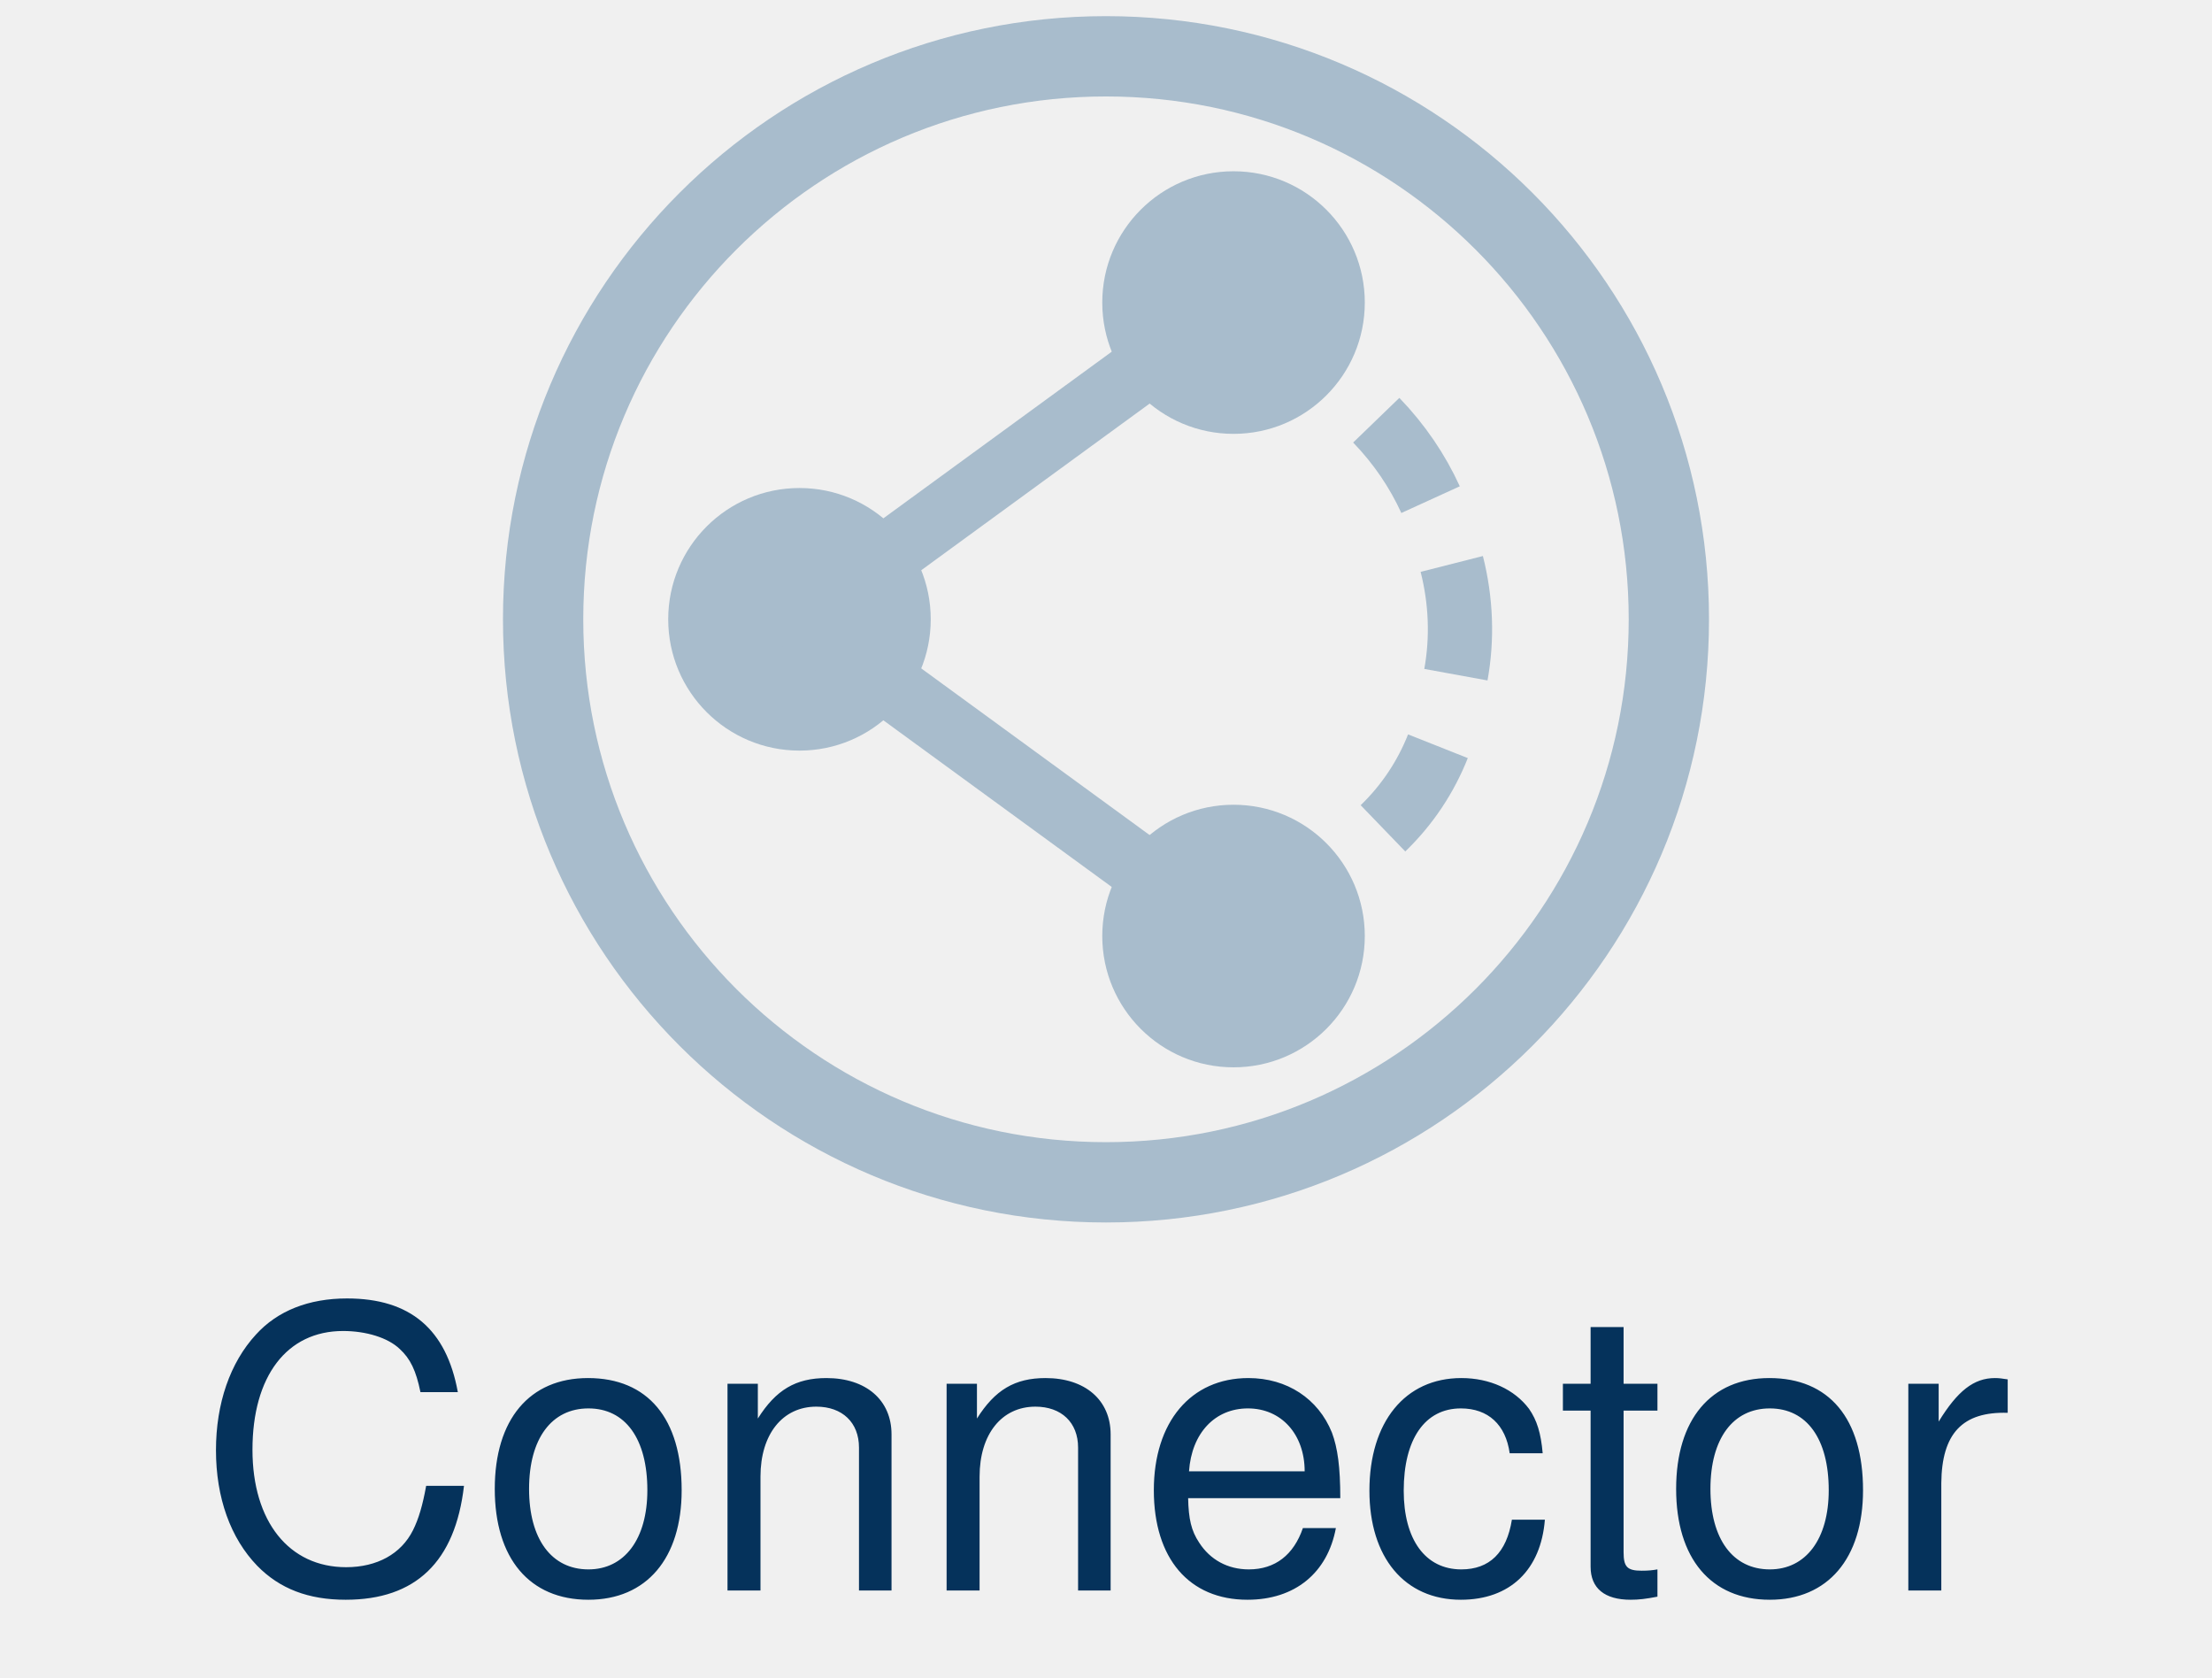
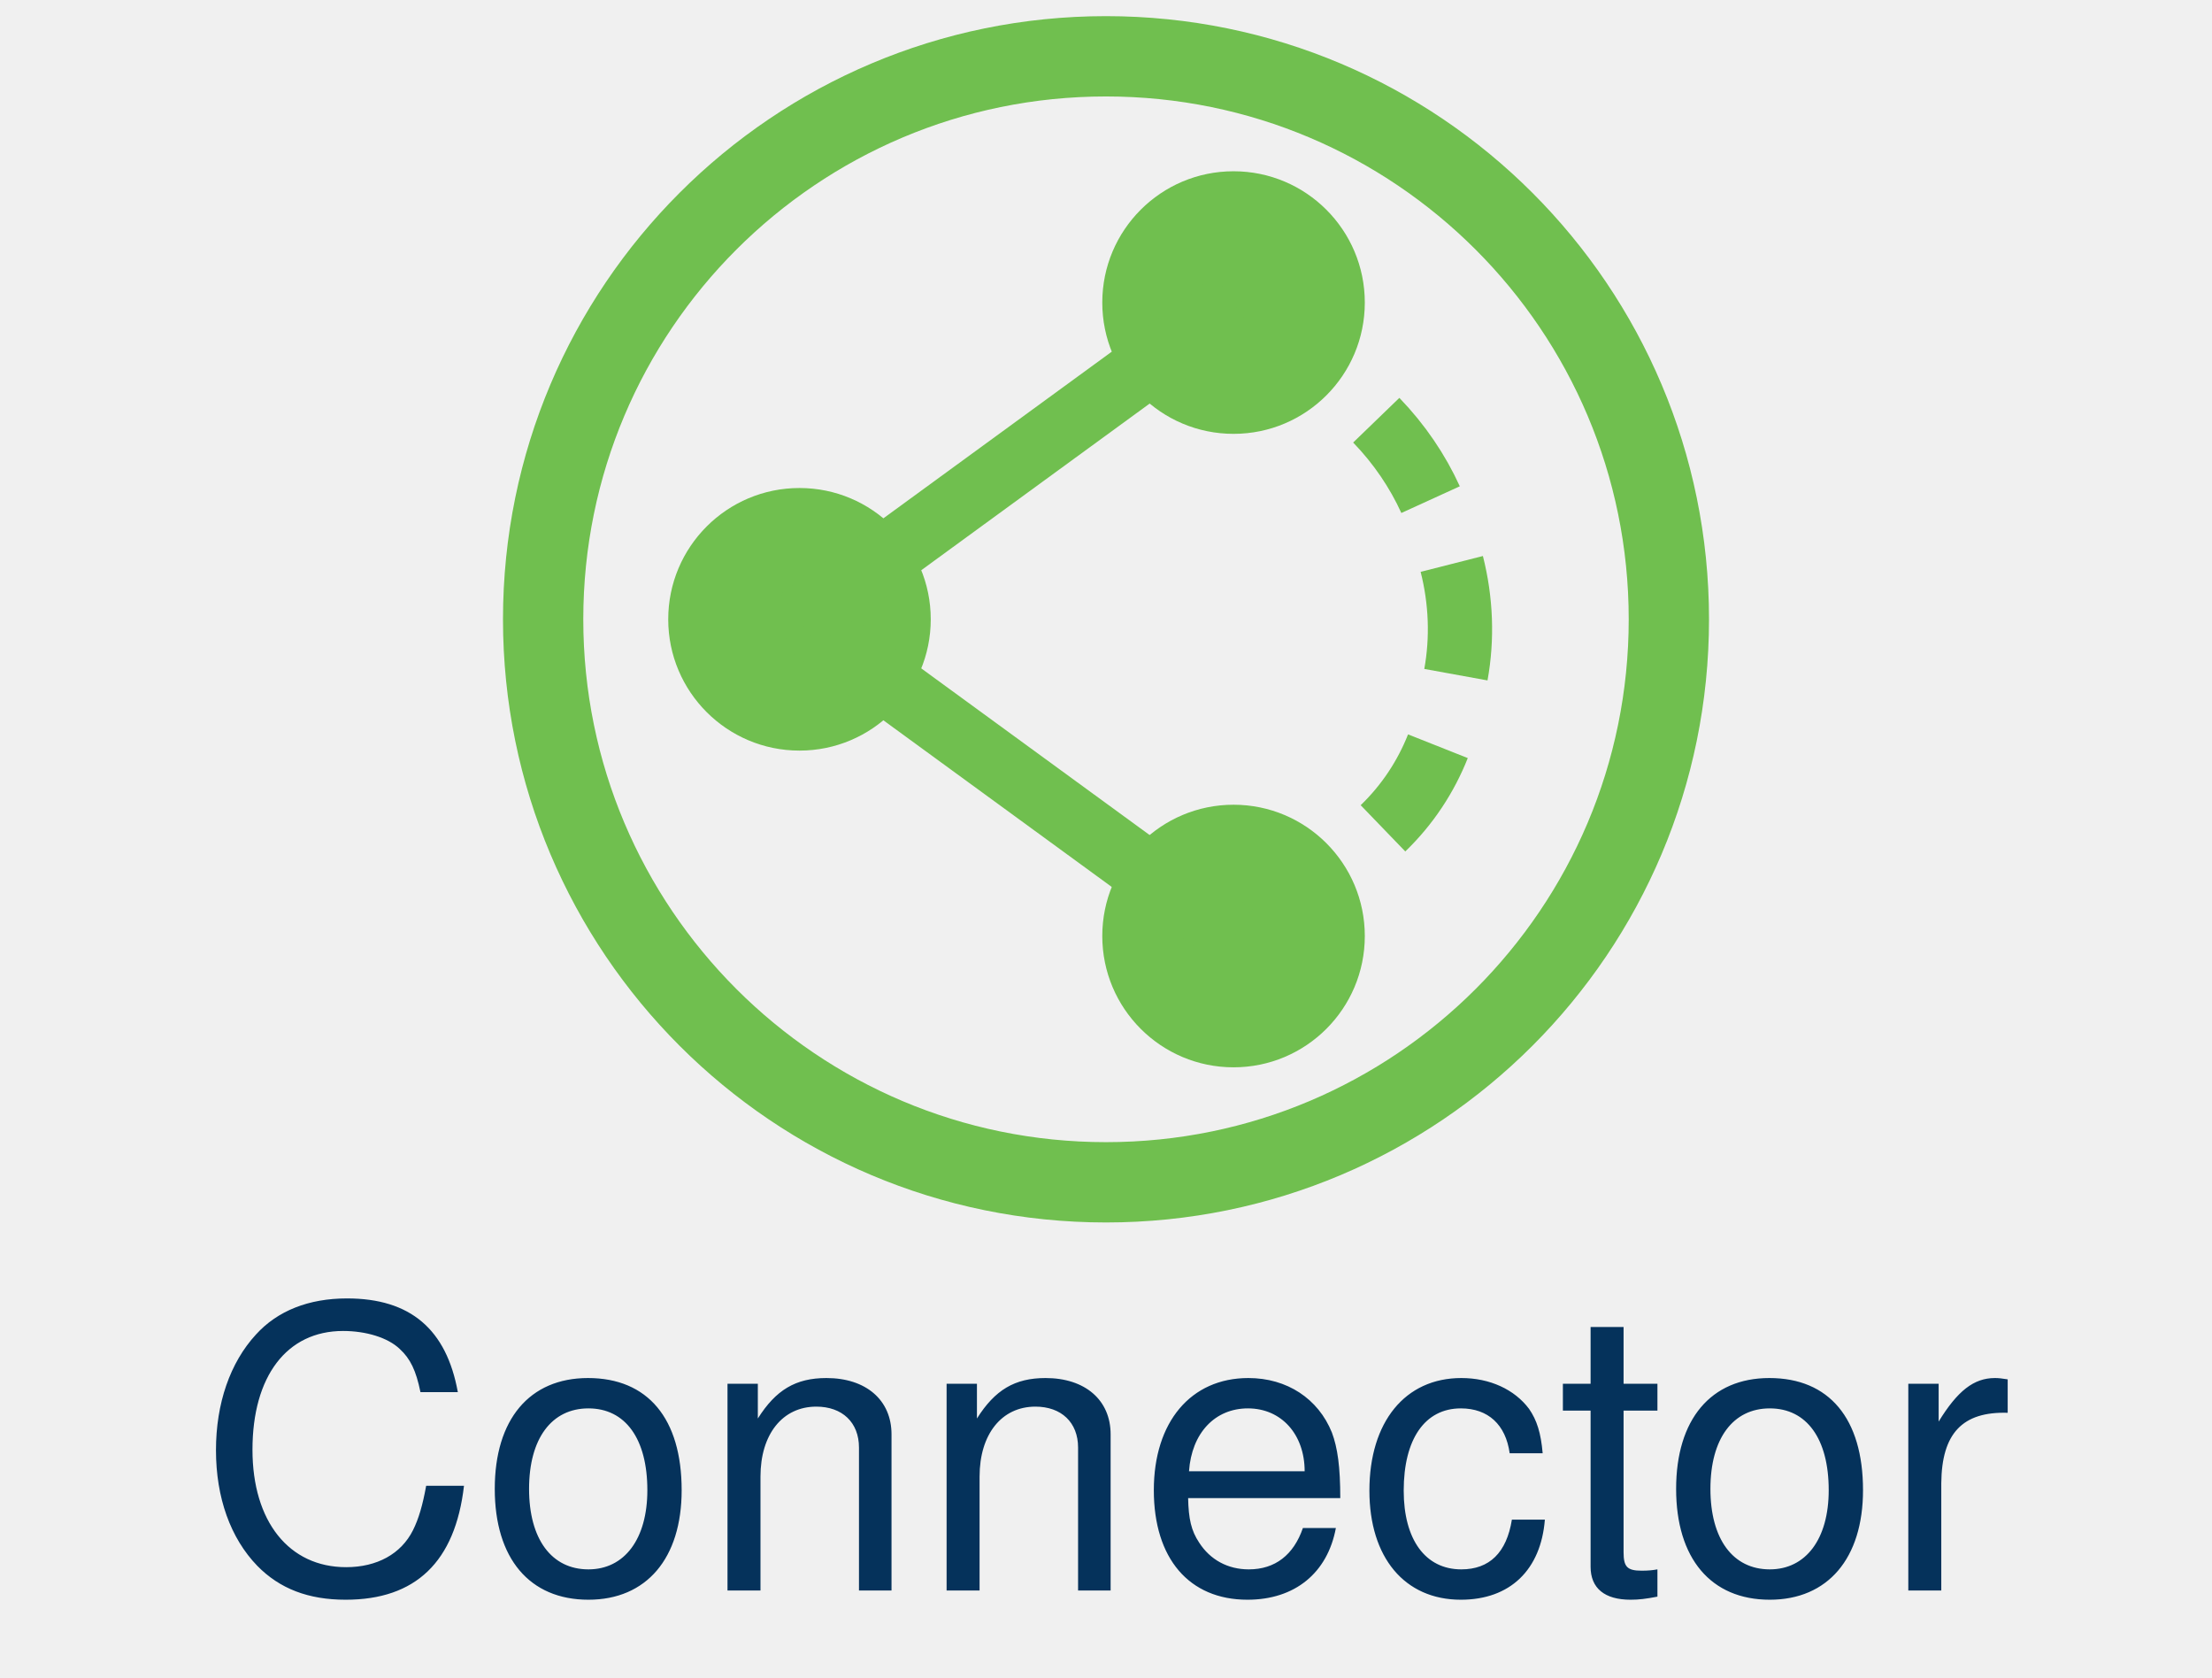
- <svg xmlns="http://www.w3.org/2000/svg" version="1.1" id="Layer_1" x="0px" y="0px" width="78.597px" height="59.605px" viewBox="-200 0 78.597 59.605" enable-background="new -200 0 78.597 59.605" xml:space="preserve">
-   <text transform="matrix(1 0 0 1 -192.998 56.5)" fill="#05325B" font-family="'Helvetica'" font-size="14">Connector</text>
+ <svg xmlns="http://www.w3.org/2000/svg" version="1.1" id="Layer_1" x="0px" y="0px" width="78.598px" height="59.605px" viewBox="0 0 78.598 59.605" enable-background="new 0 0 78.598 59.605" xml:space="preserve">
+   <text transform="matrix(1 0 0 1 7.0022 56.4998)" fill="#05325B" font-family="'Helvetica'" font-size="14">Connector</text>
  <g>
-     <circle fill="none" stroke="#A8BCCC" stroke-width="2.853" stroke-miterlimit="10" cx="-160.702" cy="22" r="20" />
+     <circle fill="none" stroke="#70BF4F" stroke-width="2.853" stroke-miterlimit="10" cx="39.299" cy="22" r="20" />
    <g>
-       <circle fill="#A8BCCC" cx="-156.17" cy="33.251" r="4.664" />
-       <circle fill="#A8BCCC" cx="-156.17" cy="10.748" r="4.664" />
+       <circle fill="#70BF4F" cx="43.831" cy="33.251" r="4.664" />
+       <circle fill="#70BF4F" cx="43.831" cy="10.748" r="4.664" />
    </g>
-     <circle fill="#A8BCCC" cx="-171.593" cy="22" r="4.664" />
-     <path fill="#CC9900" stroke="#A8BCCC" stroke-width="2.283" stroke-miterlimit="10" d="M-149.169,17.749   c-0.461-1.01-1.104-1.967-1.93-2.822" />
-     <path fill="#E2C73D" stroke="#617FC6" stroke-width="1.141" stroke-miterlimit="10" d="M-149.633,18.071" />
-     <path fill="#E2C73D" stroke="#617FC6" stroke-width="1.141" stroke-miterlimit="10" d="M-148.985,19.911" />
-     <path fill="#CC9900" stroke="#A8BCCC" stroke-width="2.283" stroke-miterlimit="10" d="M-148.269,23.967   c0.234-1.284,0.185-2.628-0.147-3.934" />
-     <path fill="#CC9900" stroke="#A8BCCC" stroke-width="2.283" stroke-miterlimit="10" d="M-150.86,29.425   c0.876-0.845,1.526-1.84,1.953-2.916" />
+     <circle fill="#70BF4F" cx="28.408" cy="22" r="4.664" />
+     <path fill="#CC9900" stroke="#70BF4F" stroke-width="2.283" stroke-miterlimit="10" d="M50.832,17.749   c-0.461-1.01-1.104-1.967-1.93-2.822" />
+     <path fill="#E2C73D" stroke="#617FC6" stroke-width="1.141" stroke-miterlimit="10" d="M50.368,18.071" />
+     <path fill="#E2C73D" stroke="#617FC6" stroke-width="1.141" stroke-miterlimit="10" d="M51.016,19.911" />
+     <path fill="#CC9900" stroke="#70BF4F" stroke-width="2.283" stroke-miterlimit="10" d="M51.732,23.967   c0.233-1.283,0.185-2.628-0.147-3.934" />
+     <path fill="#CC9900" stroke="#70BF4F" stroke-width="2.283" stroke-miterlimit="10" d="M49.141,29.425   c0.876-0.845,1.525-1.84,1.952-2.916" />
    <g>
-       <path fill="#E2C73D" stroke="#FFFFFF" stroke-width="1.141" stroke-miterlimit="10" d="M-155.88,20.983" />
-       <path fill="#E2C73D" stroke="#FFFFFF" stroke-width="1.141" stroke-miterlimit="10" d="M-144.582,16.905" />
-       <path fill="#E2C73D" stroke="#FFFFFF" stroke-width="1.141" stroke-miterlimit="10" d="M-144.503,18.175" />
-       <path fill="#E2C73D" stroke="#FFFFFF" stroke-width="1.141" stroke-miterlimit="10" d="M-155.88,20.983" />
+       <path fill="#E2C73D" stroke="#FFFFFF" stroke-width="1.141" stroke-miterlimit="10" d="M44.121,20.983" />
+       <path fill="#E2C73D" stroke="#FFFFFF" stroke-width="1.141" stroke-miterlimit="10" d="M55.419,16.905" />
+       <path fill="#E2C73D" stroke="#FFFFFF" stroke-width="1.141" stroke-miterlimit="10" d="M55.498,18.175" />
+       <path fill="#E2C73D" stroke="#FFFFFF" stroke-width="1.141" stroke-miterlimit="10" d="M44.121,20.983" />
    </g>
-     <line fill="none" stroke="#A8BCCC" stroke-width="2.283" stroke-miterlimit="10" x1="-171.593" y1="22" x2="-156.17" y2="33.252" />
-     <line fill="none" stroke="#A8BCCC" stroke-width="2.283" stroke-miterlimit="10" x1="-156.17" y1="10.749" x2="-171.593" y2="22" />
+     <line fill="none" stroke="#70BF4F" stroke-width="2.283" stroke-miterlimit="10" x1="28.408" y1="22" x2="43.831" y2="33.252" />
+     <line fill="none" stroke="#70BF4F" stroke-width="2.283" stroke-miterlimit="10" x1="43.831" y1="10.749" x2="28.408" y2="22" />
  </g>
</svg>
